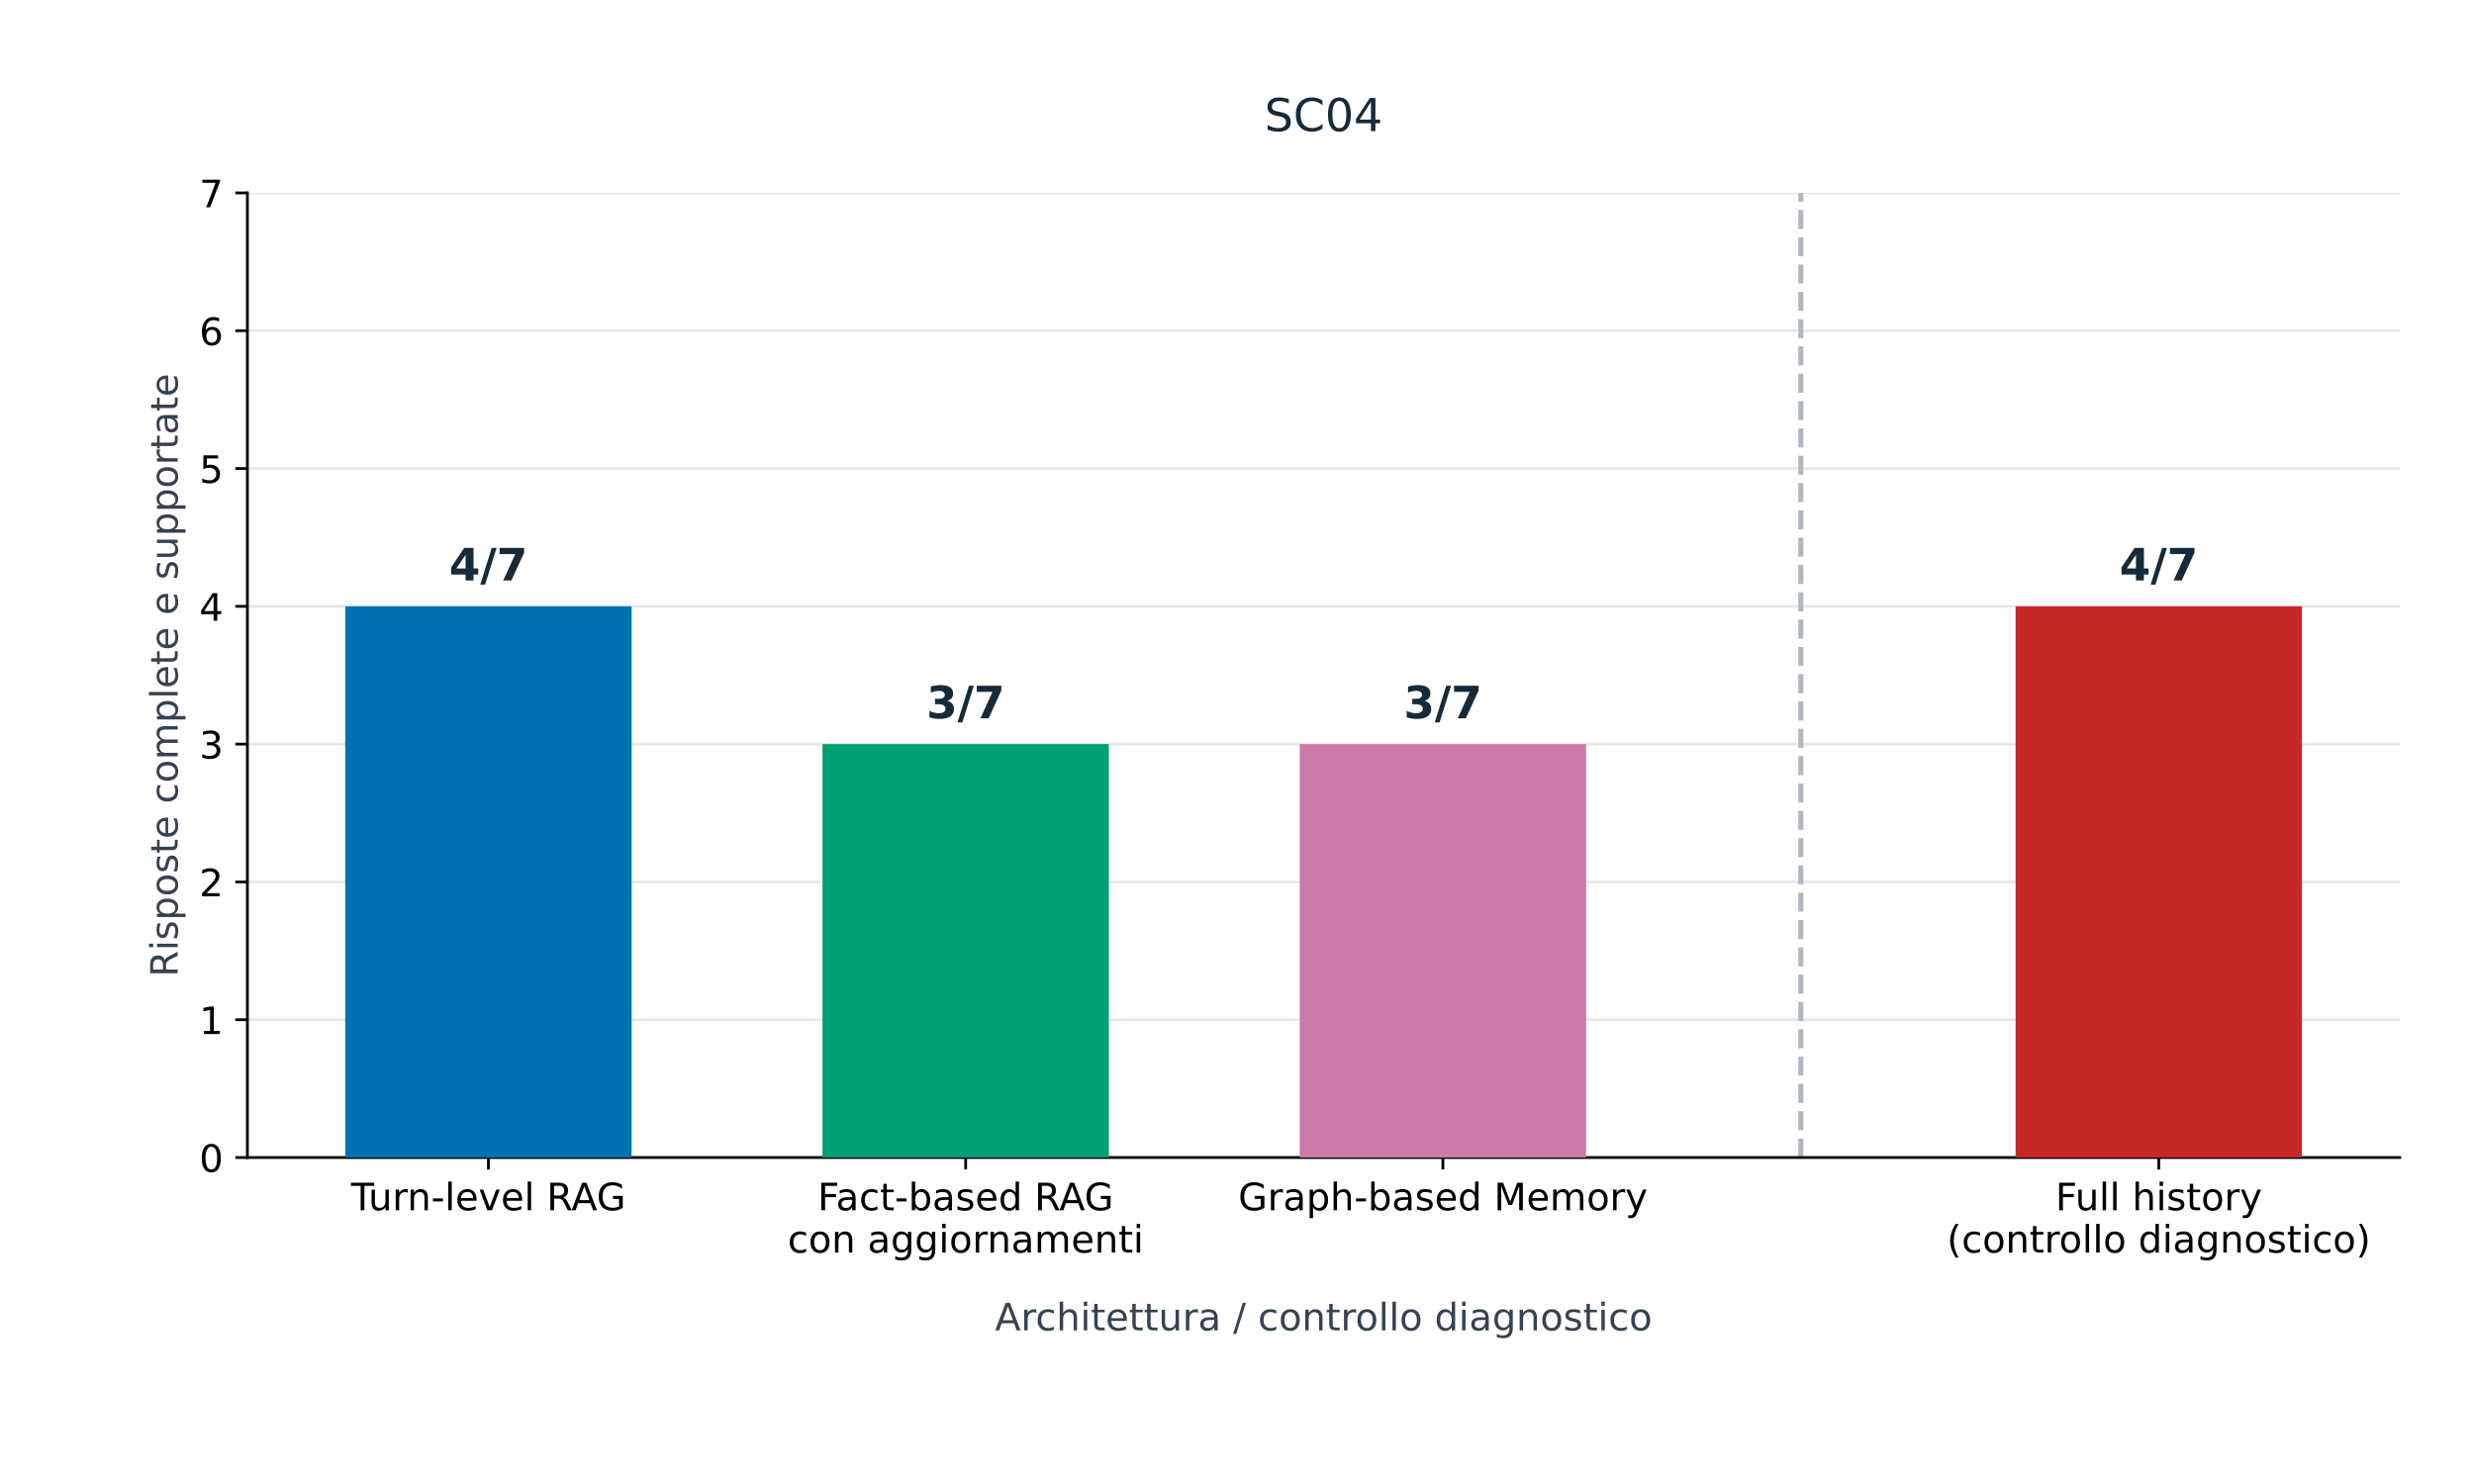
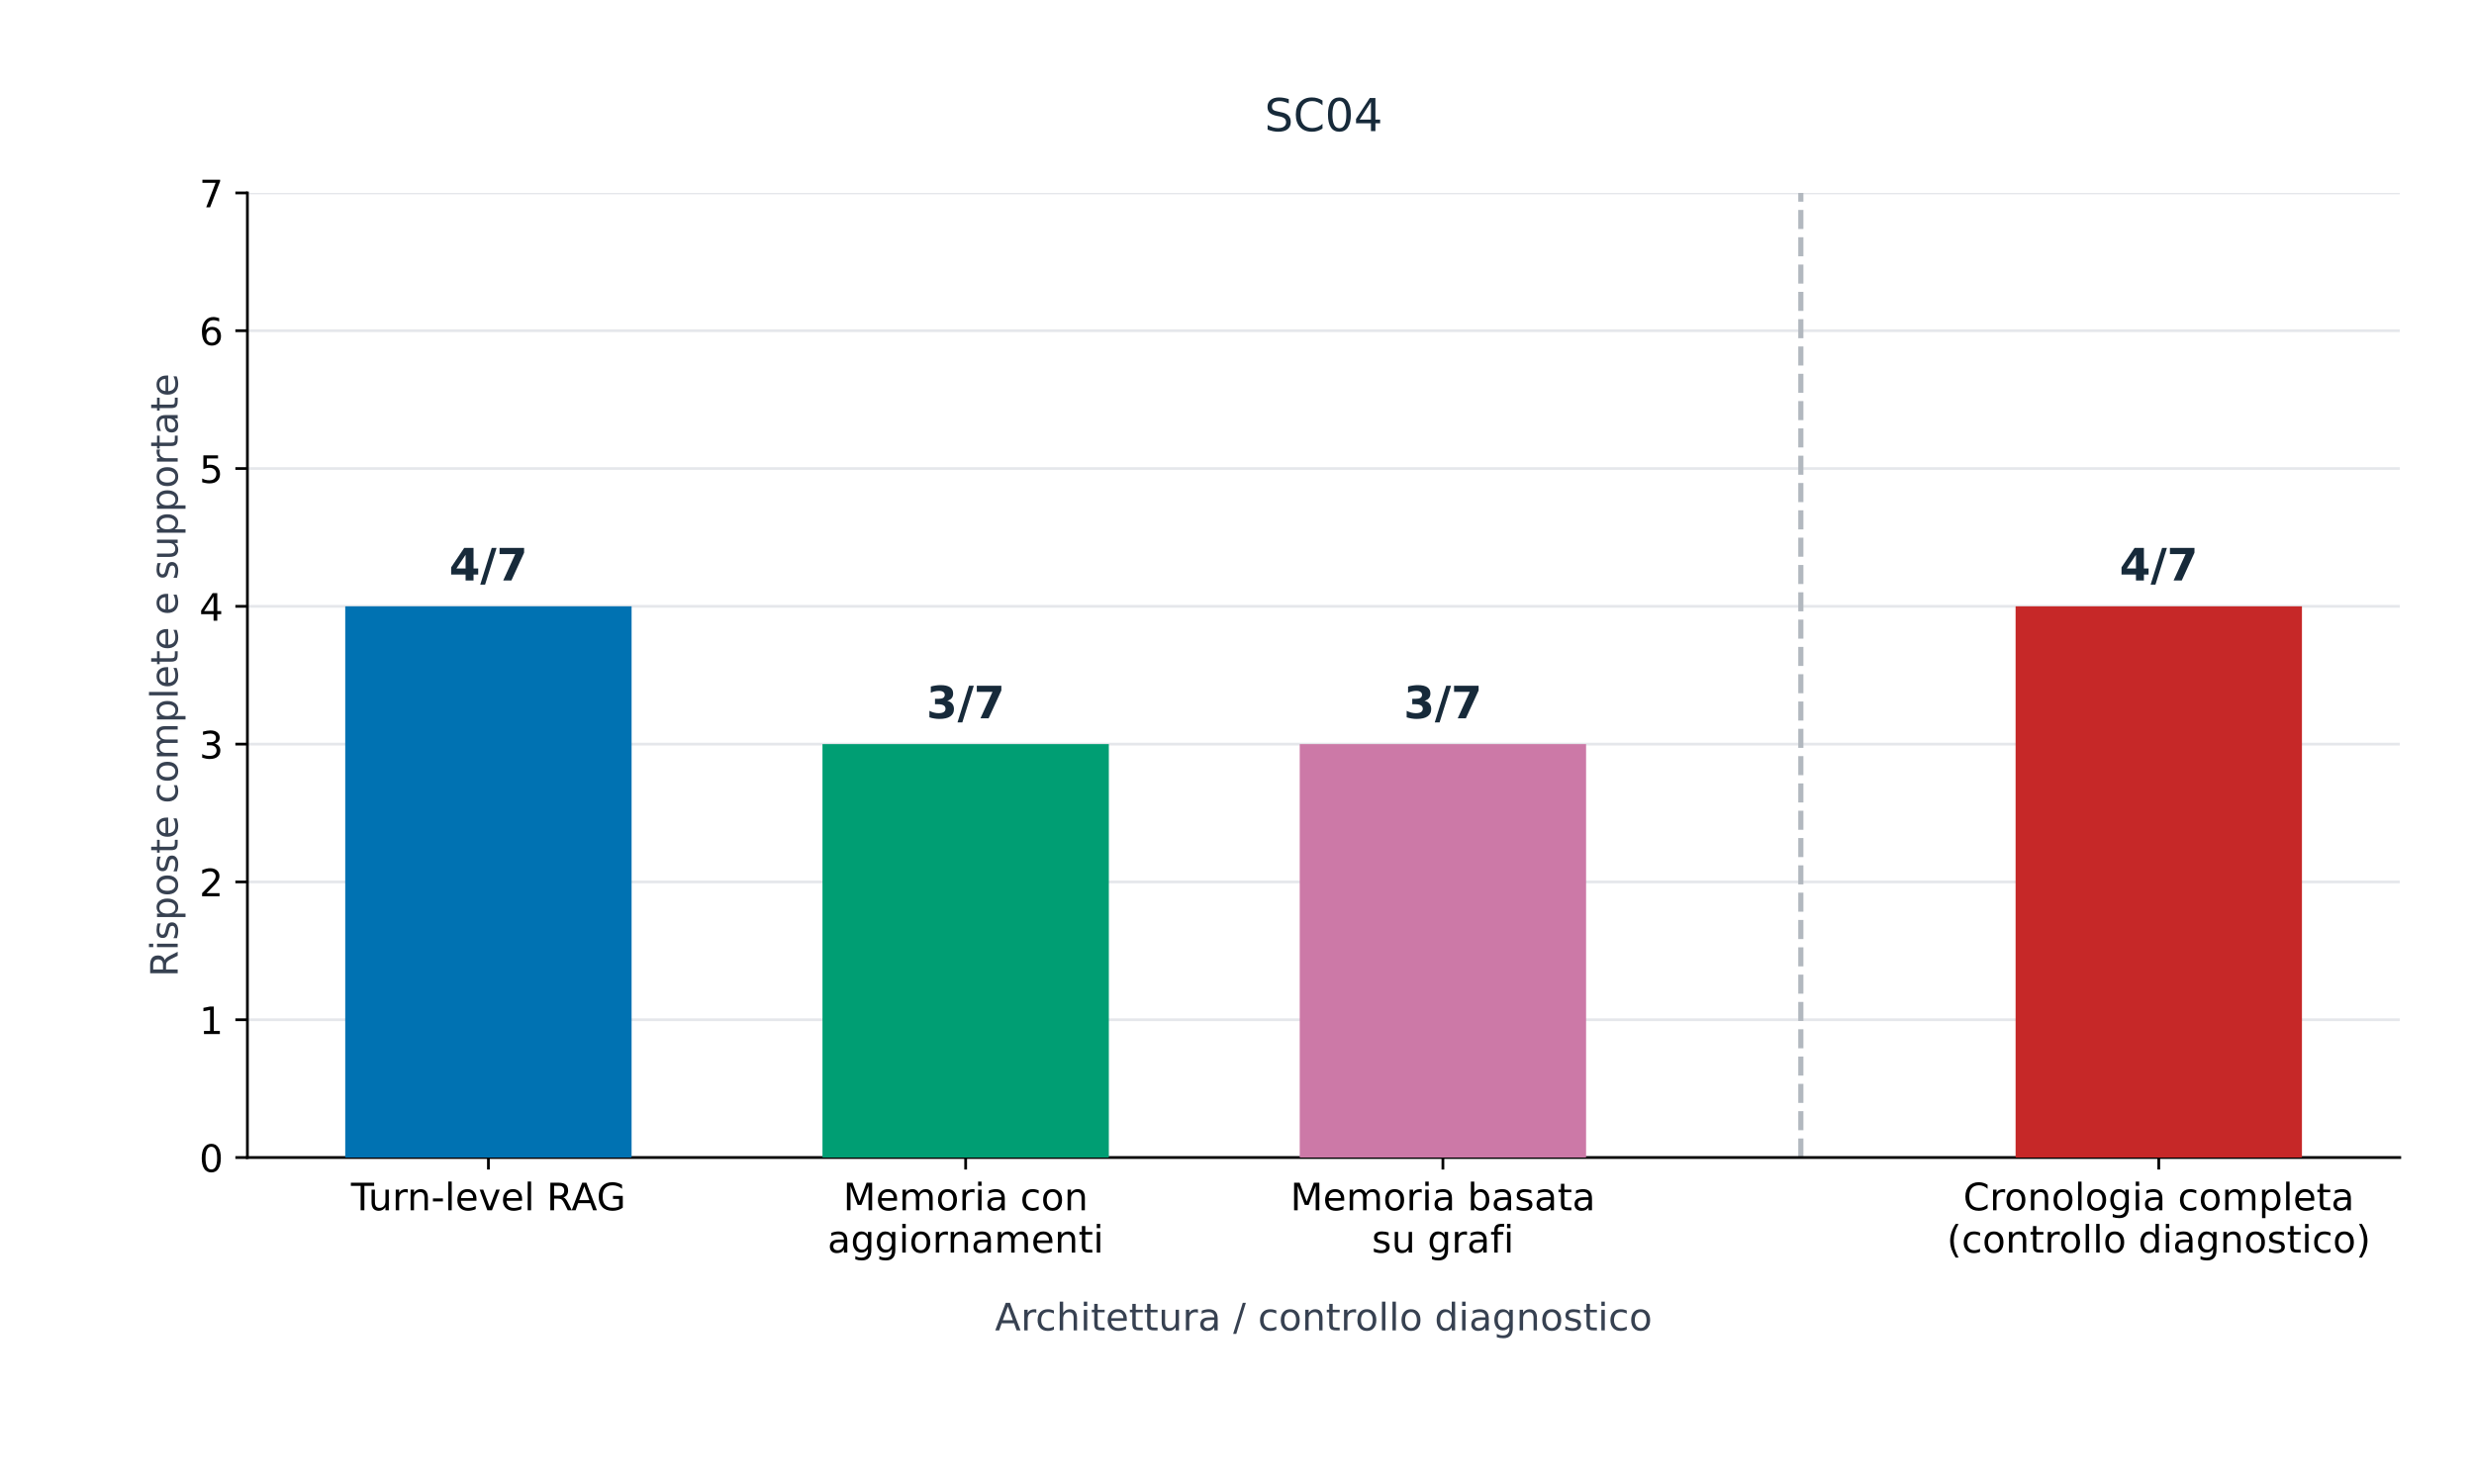
<svg xmlns="http://www.w3.org/2000/svg" xmlns:xlink="http://www.w3.org/1999/xlink" width="720pt" height="432pt" viewBox="0 0 720 432" version="1.1">
  <defs>
    <style type="text/css">*{stroke-linejoin: round; stroke-linecap: butt}</style>
  </defs>
  <g id="figure_1">
    <g id="patch_1">
      <path d="M 0 432  L 720 432  L 720 0  L 0 0  z " style="fill: #ffffff" />
    </g>
    <g id="axes_1">
      <g id="patch_2">
        <path d="M 72 336.96  L 698.4 336.96  L 698.4 56.16  L 72 56.16  z " style="fill: #ffffff" />
      </g>
      <g id="matplotlib.axis_1">
        <g id="xtick_1">
          <g id="line2d_1">
            <defs>
-               <path id="m56b4e9f230" d="M 0 0  L 0 3.5  " style="stroke: #000000; stroke-width: 0.8" />
+               <path id="maf3a370423" d="M 0 0  L 0 3.5  " style="stroke: #000000; stroke-width: 0.8" />
            </defs>
            <g>
-               <use xlink:href="#m56b4e9f230" x="142.14" y="336.96" style="stroke: #000000; stroke-width: 0.8" />
+               <use xlink:href="#maf3a370423" x="142.14" y="336.96" style="stroke: #000000; stroke-width: 0.8" />
            </g>
          </g>
          <g id="text_1">
            <text style="font: 11px 'DejaVu Sans'; text-anchor: middle" x="142.14" y="352.318" transform="rotate(-0 142.1401 352.3183)">Turn-level RAG</text>
          </g>
        </g>
        <g id="xtick_2">
          <g id="line2d_2">
            <g>
-               <use xlink:href="#m56b4e9f230" x="281.031" y="336.96" style="stroke: #000000; stroke-width: 0.8" />
+               <use xlink:href="#maf3a370423" x="281.031" y="336.96" style="stroke: #000000; stroke-width: 0.8" />
            </g>
          </g>
          <g id="text_2">
-             <text style="font: 11px 'DejaVu Sans'" transform="translate(237.9545 352.3183)">Fact-based RAG</text>
-             <text style="font: 11px 'DejaVu Sans'" transform="translate(229.2292 364.6359)">con aggiornamenti</text>
+             <text style="font: 11px 'DejaVu Sans'" transform="translate(245.3966 352.3183)">Memoria con</text>
+             <text style="font: 11px 'DejaVu Sans'" transform="translate(240.8523 364.6359)">aggiornamenti</text>
          </g>
        </g>
        <g id="xtick_3">
          <g id="line2d_3">
            <g>
-               <use xlink:href="#m56b4e9f230" x="419.923" y="336.96" style="stroke: #000000; stroke-width: 0.8" />
+               <use xlink:href="#maf3a370423" x="419.923" y="336.96" style="stroke: #000000; stroke-width: 0.8" />
            </g>
          </g>
          <g id="text_3">
-             <text style="font: 11px 'DejaVu Sans'; text-anchor: middle" x="419.923" y="352.318" transform="rotate(-0 419.9228 352.3183)">Graph-based Memory</text>
+             <text style="font: 11px 'DejaVu Sans'" transform="translate(375.5387 352.3183)">Memoria basata</text>
+             <text style="font: 11px 'DejaVu Sans'" transform="translate(399.2368 364.6359)">su grafi</text>
          </g>
        </g>
        <g id="xtick_4">
          <g id="line2d_4">
            <g>
-               <use xlink:href="#m56b4e9f230" x="628.26" y="336.96" style="stroke: #000000; stroke-width: 0.8" />
+               <use xlink:href="#maf3a370423" x="628.26" y="336.96" style="stroke: #000000; stroke-width: 0.8" />
            </g>
          </g>
          <g id="text_4">
-             <text style="font: 11px 'DejaVu Sans'" transform="translate(598.1929 352.3183)">Full history</text>
+             <text style="font: 11px 'DejaVu Sans'" transform="translate(571.3572 352.3183)">Cronologia completa</text>
            <text style="font: 11px 'DejaVu Sans'" transform="translate(566.5937 364.6359)">(controllo diagnostico)</text>
          </g>
        </g>
        <g id="text_5">
          <text style="fill: #374151; font: 11px 'DejaVu Sans'; text-anchor: middle" x="385.2" y="387.282" transform="rotate(-0 385.2 387.2818)">Architettura / controllo diagnostico</text>
        </g>
      </g>
      <g id="matplotlib.axis_2">
        <g id="ytick_1">
          <g id="line2d_5">
-             <path d="M 72 336.96  L 698.4 336.96  " clip-path="url(#p3b259c43d1)" style="fill: none; stroke: #e5e7eb; stroke-width: 0.8; stroke-linecap: square" />
+             <path d="M 72 336.96  L 698.4 336.96  " clip-path="url(#pd164f564c8)" style="fill: none; stroke: #e5e7eb; stroke-width: 0.8; stroke-linecap: square" />
          </g>
          <g id="line2d_6">
            <defs>
-               <path id="mba5b61a9e6" d="M 0 0  L -3.5 0  " style="stroke: #000000; stroke-width: 0.8" />
+               <path id="m3f06ab9cf4" d="M 0 0  L -3.5 0  " style="stroke: #000000; stroke-width: 0.8" />
            </defs>
            <g>
-               <use xlink:href="#mba5b61a9e6" x="72" y="336.96" style="stroke: #000000; stroke-width: 0.8" />
+               <use xlink:href="#m3f06ab9cf4" x="72" y="336.96" style="stroke: #000000; stroke-width: 0.8" />
            </g>
          </g>
          <g id="text_6">
            <text style="font: 11px 'DejaVu Sans'; text-anchor: end" x="65" y="341.139" transform="rotate(-0 65 341.1391)">0</text>
          </g>
        </g>
        <g id="ytick_2">
          <g id="line2d_7">
-             <path d="M 72 296.846  L 698.4 296.846  " clip-path="url(#p3b259c43d1)" style="fill: none; stroke: #e5e7eb; stroke-width: 0.8; stroke-linecap: square" />
+             <path d="M 72 296.846  L 698.4 296.846  " clip-path="url(#pd164f564c8)" style="fill: none; stroke: #e5e7eb; stroke-width: 0.8; stroke-linecap: square" />
          </g>
          <g id="line2d_8">
            <g>
-               <use xlink:href="#mba5b61a9e6" x="72" y="296.846" style="stroke: #000000; stroke-width: 0.8" />
+               <use xlink:href="#m3f06ab9cf4" x="72" y="296.846" style="stroke: #000000; stroke-width: 0.8" />
            </g>
          </g>
          <g id="text_7">
            <text style="font: 11px 'DejaVu Sans'; text-anchor: end" x="65" y="301.025" transform="rotate(-0 65 301.0249)">1</text>
          </g>
        </g>
        <g id="ytick_3">
          <g id="line2d_9">
-             <path d="M 72 256.731  L 698.4 256.731  " clip-path="url(#p3b259c43d1)" style="fill: none; stroke: #e5e7eb; stroke-width: 0.8; stroke-linecap: square" />
+             <path d="M 72 256.731  L 698.4 256.731  " clip-path="url(#pd164f564c8)" style="fill: none; stroke: #e5e7eb; stroke-width: 0.8; stroke-linecap: square" />
          </g>
          <g id="line2d_10">
            <g>
-               <use xlink:href="#mba5b61a9e6" x="72" y="256.731" style="stroke: #000000; stroke-width: 0.8" />
+               <use xlink:href="#m3f06ab9cf4" x="72" y="256.731" style="stroke: #000000; stroke-width: 0.8" />
            </g>
          </g>
          <g id="text_8">
            <text style="font: 11px 'DejaVu Sans'; text-anchor: end" x="65" y="260.911" transform="rotate(-0 65 260.9106)">2</text>
          </g>
        </g>
        <g id="ytick_4">
          <g id="line2d_11">
-             <path d="M 72 216.617  L 698.4 216.617  " clip-path="url(#p3b259c43d1)" style="fill: none; stroke: #e5e7eb; stroke-width: 0.8; stroke-linecap: square" />
+             <path d="M 72 216.617  L 698.4 216.617  " clip-path="url(#pd164f564c8)" style="fill: none; stroke: #e5e7eb; stroke-width: 0.8; stroke-linecap: square" />
          </g>
          <g id="line2d_12">
            <g>
-               <use xlink:href="#mba5b61a9e6" x="72" y="216.617" style="stroke: #000000; stroke-width: 0.8" />
+               <use xlink:href="#m3f06ab9cf4" x="72" y="216.617" style="stroke: #000000; stroke-width: 0.8" />
            </g>
          </g>
          <g id="text_9">
            <text style="font: 11px 'DejaVu Sans'; text-anchor: end" x="65" y="220.796" transform="rotate(-0 65 220.7963)">3</text>
          </g>
        </g>
        <g id="ytick_5">
          <g id="line2d_13">
-             <path d="M 72 176.503  L 698.4 176.503  " clip-path="url(#p3b259c43d1)" style="fill: none; stroke: #e5e7eb; stroke-width: 0.8; stroke-linecap: square" />
+             <path d="M 72 176.503  L 698.4 176.503  " clip-path="url(#pd164f564c8)" style="fill: none; stroke: #e5e7eb; stroke-width: 0.8; stroke-linecap: square" />
          </g>
          <g id="line2d_14">
            <g>
-               <use xlink:href="#mba5b61a9e6" x="72" y="176.503" style="stroke: #000000; stroke-width: 0.8" />
+               <use xlink:href="#m3f06ab9cf4" x="72" y="176.503" style="stroke: #000000; stroke-width: 0.8" />
            </g>
          </g>
          <g id="text_10">
            <text style="font: 11px 'DejaVu Sans'; text-anchor: end" x="65" y="180.682" transform="rotate(-0 65 180.682)">4</text>
          </g>
        </g>
        <g id="ytick_6">
          <g id="line2d_15">
-             <path d="M 72 136.389  L 698.4 136.389  " clip-path="url(#p3b259c43d1)" style="fill: none; stroke: #e5e7eb; stroke-width: 0.8; stroke-linecap: square" />
+             <path d="M 72 136.389  L 698.4 136.389  " clip-path="url(#pd164f564c8)" style="fill: none; stroke: #e5e7eb; stroke-width: 0.8; stroke-linecap: square" />
          </g>
          <g id="line2d_16">
            <g>
-               <use xlink:href="#mba5b61a9e6" x="72" y="136.389" style="stroke: #000000; stroke-width: 0.8" />
+               <use xlink:href="#m3f06ab9cf4" x="72" y="136.389" style="stroke: #000000; stroke-width: 0.8" />
            </g>
          </g>
          <g id="text_11">
            <text style="font: 11px 'DejaVu Sans'; text-anchor: end" x="65" y="140.568" transform="rotate(-0 65 140.5677)">5</text>
          </g>
        </g>
        <g id="ytick_7">
          <g id="line2d_17">
-             <path d="M 72 96.274  L 698.4 96.274  " clip-path="url(#p3b259c43d1)" style="fill: none; stroke: #e5e7eb; stroke-width: 0.8; stroke-linecap: square" />
+             <path d="M 72 96.274  L 698.4 96.274  " clip-path="url(#pd164f564c8)" style="fill: none; stroke: #e5e7eb; stroke-width: 0.8; stroke-linecap: square" />
          </g>
          <g id="line2d_18">
            <g>
-               <use xlink:href="#mba5b61a9e6" x="72" y="96.274" style="stroke: #000000; stroke-width: 0.8" />
+               <use xlink:href="#m3f06ab9cf4" x="72" y="96.274" style="stroke: #000000; stroke-width: 0.8" />
            </g>
          </g>
          <g id="text_12">
            <text style="font: 11px 'DejaVu Sans'; text-anchor: end" x="65" y="100.453" transform="rotate(-0 65 100.4534)">6</text>
          </g>
        </g>
        <g id="ytick_8">
          <g id="line2d_19">
-             <path d="M 72 56.16  L 698.4 56.16  " clip-path="url(#p3b259c43d1)" style="fill: none; stroke: #e5e7eb; stroke-width: 0.8; stroke-linecap: square" />
+             <path d="M 72 56.16  L 698.4 56.16  " clip-path="url(#pd164f564c8)" style="fill: none; stroke: #e5e7eb; stroke-width: 0.8; stroke-linecap: square" />
          </g>
          <g id="line2d_20">
            <g>
-               <use xlink:href="#mba5b61a9e6" x="72" y="56.16" style="stroke: #000000; stroke-width: 0.8" />
+               <use xlink:href="#m3f06ab9cf4" x="72" y="56.16" style="stroke: #000000; stroke-width: 0.8" />
            </g>
          </g>
          <g id="text_13">
            <text style="font: 11px 'DejaVu Sans'; text-anchor: end" x="65" y="60.339" transform="rotate(-0 65 60.33914)">7</text>
          </g>
        </g>
        <g id="text_14">
          <text style="fill: #374151; font: 11px 'DejaVu Sans'; text-anchor: middle" x="51.714" y="196.56" transform="rotate(-90 51.71359 196.56)">Risposte complete e supportate</text>
        </g>
      </g>
      <g id="line2d_21">
-         <path d="M 524.091 336.96  L 524.091 56.16  " clip-path="url(#p3b259c43d1)" style="fill: none; stroke-dasharray: 5.55,2.4; stroke-dashoffset: 0; stroke: #b2b8bf; stroke-width: 1.5" />
+         <path d="M 524.091 336.96  L 524.091 56.16  " clip-path="url(#pd164f564c8)" style="fill: none; stroke-dasharray: 5.55,2.4; stroke-dashoffset: 0; stroke: #b2b8bf; stroke-width: 1.5" />
      </g>
      <g id="patch_3">
        <path d="M 72 336.96  L 72 56.16  " style="fill: none; stroke: #000000; stroke-width: 0.8; stroke-linejoin: miter; stroke-linecap: square" />
      </g>
      <g id="patch_4">
        <path d="M 72 336.96  L 698.4 336.96  " style="fill: none; stroke: #000000; stroke-width: 0.8; stroke-linejoin: miter; stroke-linecap: square" />
      </g>
      <g id="patch_5">
-         <path d="M 100.473 336.96  L 183.808 336.96  L 183.808 176.503  L 100.473 176.503  z " clip-path="url(#p3b259c43d1)" style="fill: #0072b2" />
+         <path d="M 100.473 336.96  L 183.808 336.96  L 183.808 176.503  L 100.473 176.503  z " clip-path="url(#pd164f564c8)" style="fill: #0072b2" />
      </g>
      <g id="patch_6">
-         <path d="M 239.364 336.96  L 322.699 336.96  L 322.699 216.617  L 239.364 216.617  z " clip-path="url(#p3b259c43d1)" style="fill: #009e73" />
+         <path d="M 239.364 336.96  L 322.699 336.96  L 322.699 216.617  L 239.364 216.617  z " clip-path="url(#pd164f564c8)" style="fill: #009e73" />
      </g>
      <g id="patch_7">
-         <path d="M 378.255 336.96  L 461.59 336.96  L 461.59 216.617  L 378.255 216.617  z " clip-path="url(#p3b259c43d1)" style="fill: #cc79a7" />
+         <path d="M 378.255 336.96  L 461.59 336.96  L 461.59 216.617  L 378.255 216.617  z " clip-path="url(#pd164f564c8)" style="fill: #cc79a7" />
      </g>
      <g id="patch_8">
-         <path d="M 586.592 336.96  L 669.927 336.96  L 669.927 176.503  L 586.592 176.503  z " clip-path="url(#p3b259c43d1)" style="fill: #c62828" />
+         <path d="M 586.592 336.96  L 669.927 336.96  L 669.927 176.503  L 586.592 176.503  z " clip-path="url(#pd164f564c8)" style="fill: #c62828" />
      </g>
      <g id="text_15">
        <text style="fill: #172a3a; font: 700 13px 'DejaVu Sans'; text-anchor: middle" x="142.14" y="168.986" transform="rotate(-0 142.1401 168.9855)">4/7</text>
      </g>
      <g id="text_16">
        <text style="fill: #172a3a; font: 700 13px 'DejaVu Sans'; text-anchor: middle" x="281.031" y="209.1" transform="rotate(-0 281.0315 209.0998)">3/7</text>
      </g>
      <g id="text_17">
        <text style="fill: #172a3a; font: 700 13px 'DejaVu Sans'; text-anchor: middle" x="419.923" y="209.1" transform="rotate(-0 419.9228 209.0998)">3/7</text>
      </g>
      <g id="text_18">
        <text style="fill: #172a3a; font: 700 13px 'DejaVu Sans'; text-anchor: middle" x="628.26" y="168.986" transform="rotate(-0 628.2599 168.9855)">4/7</text>
      </g>
      <g id="text_19">
        <text style="fill: #172a3a; font: 13.2px 'DejaVu Sans'; text-anchor: middle" x="385.2" y="38.16" transform="rotate(-0 385.2 38.16)">SC04</text>
      </g>
    </g>
  </g>
  <defs>
-     <clipPath id="p3b259c43d1">
+     <clipPath id="pd164f564c8">
      <rect x="72" y="56.16" width="626.4" height="280.8" />
    </clipPath>
  </defs>
</svg>
